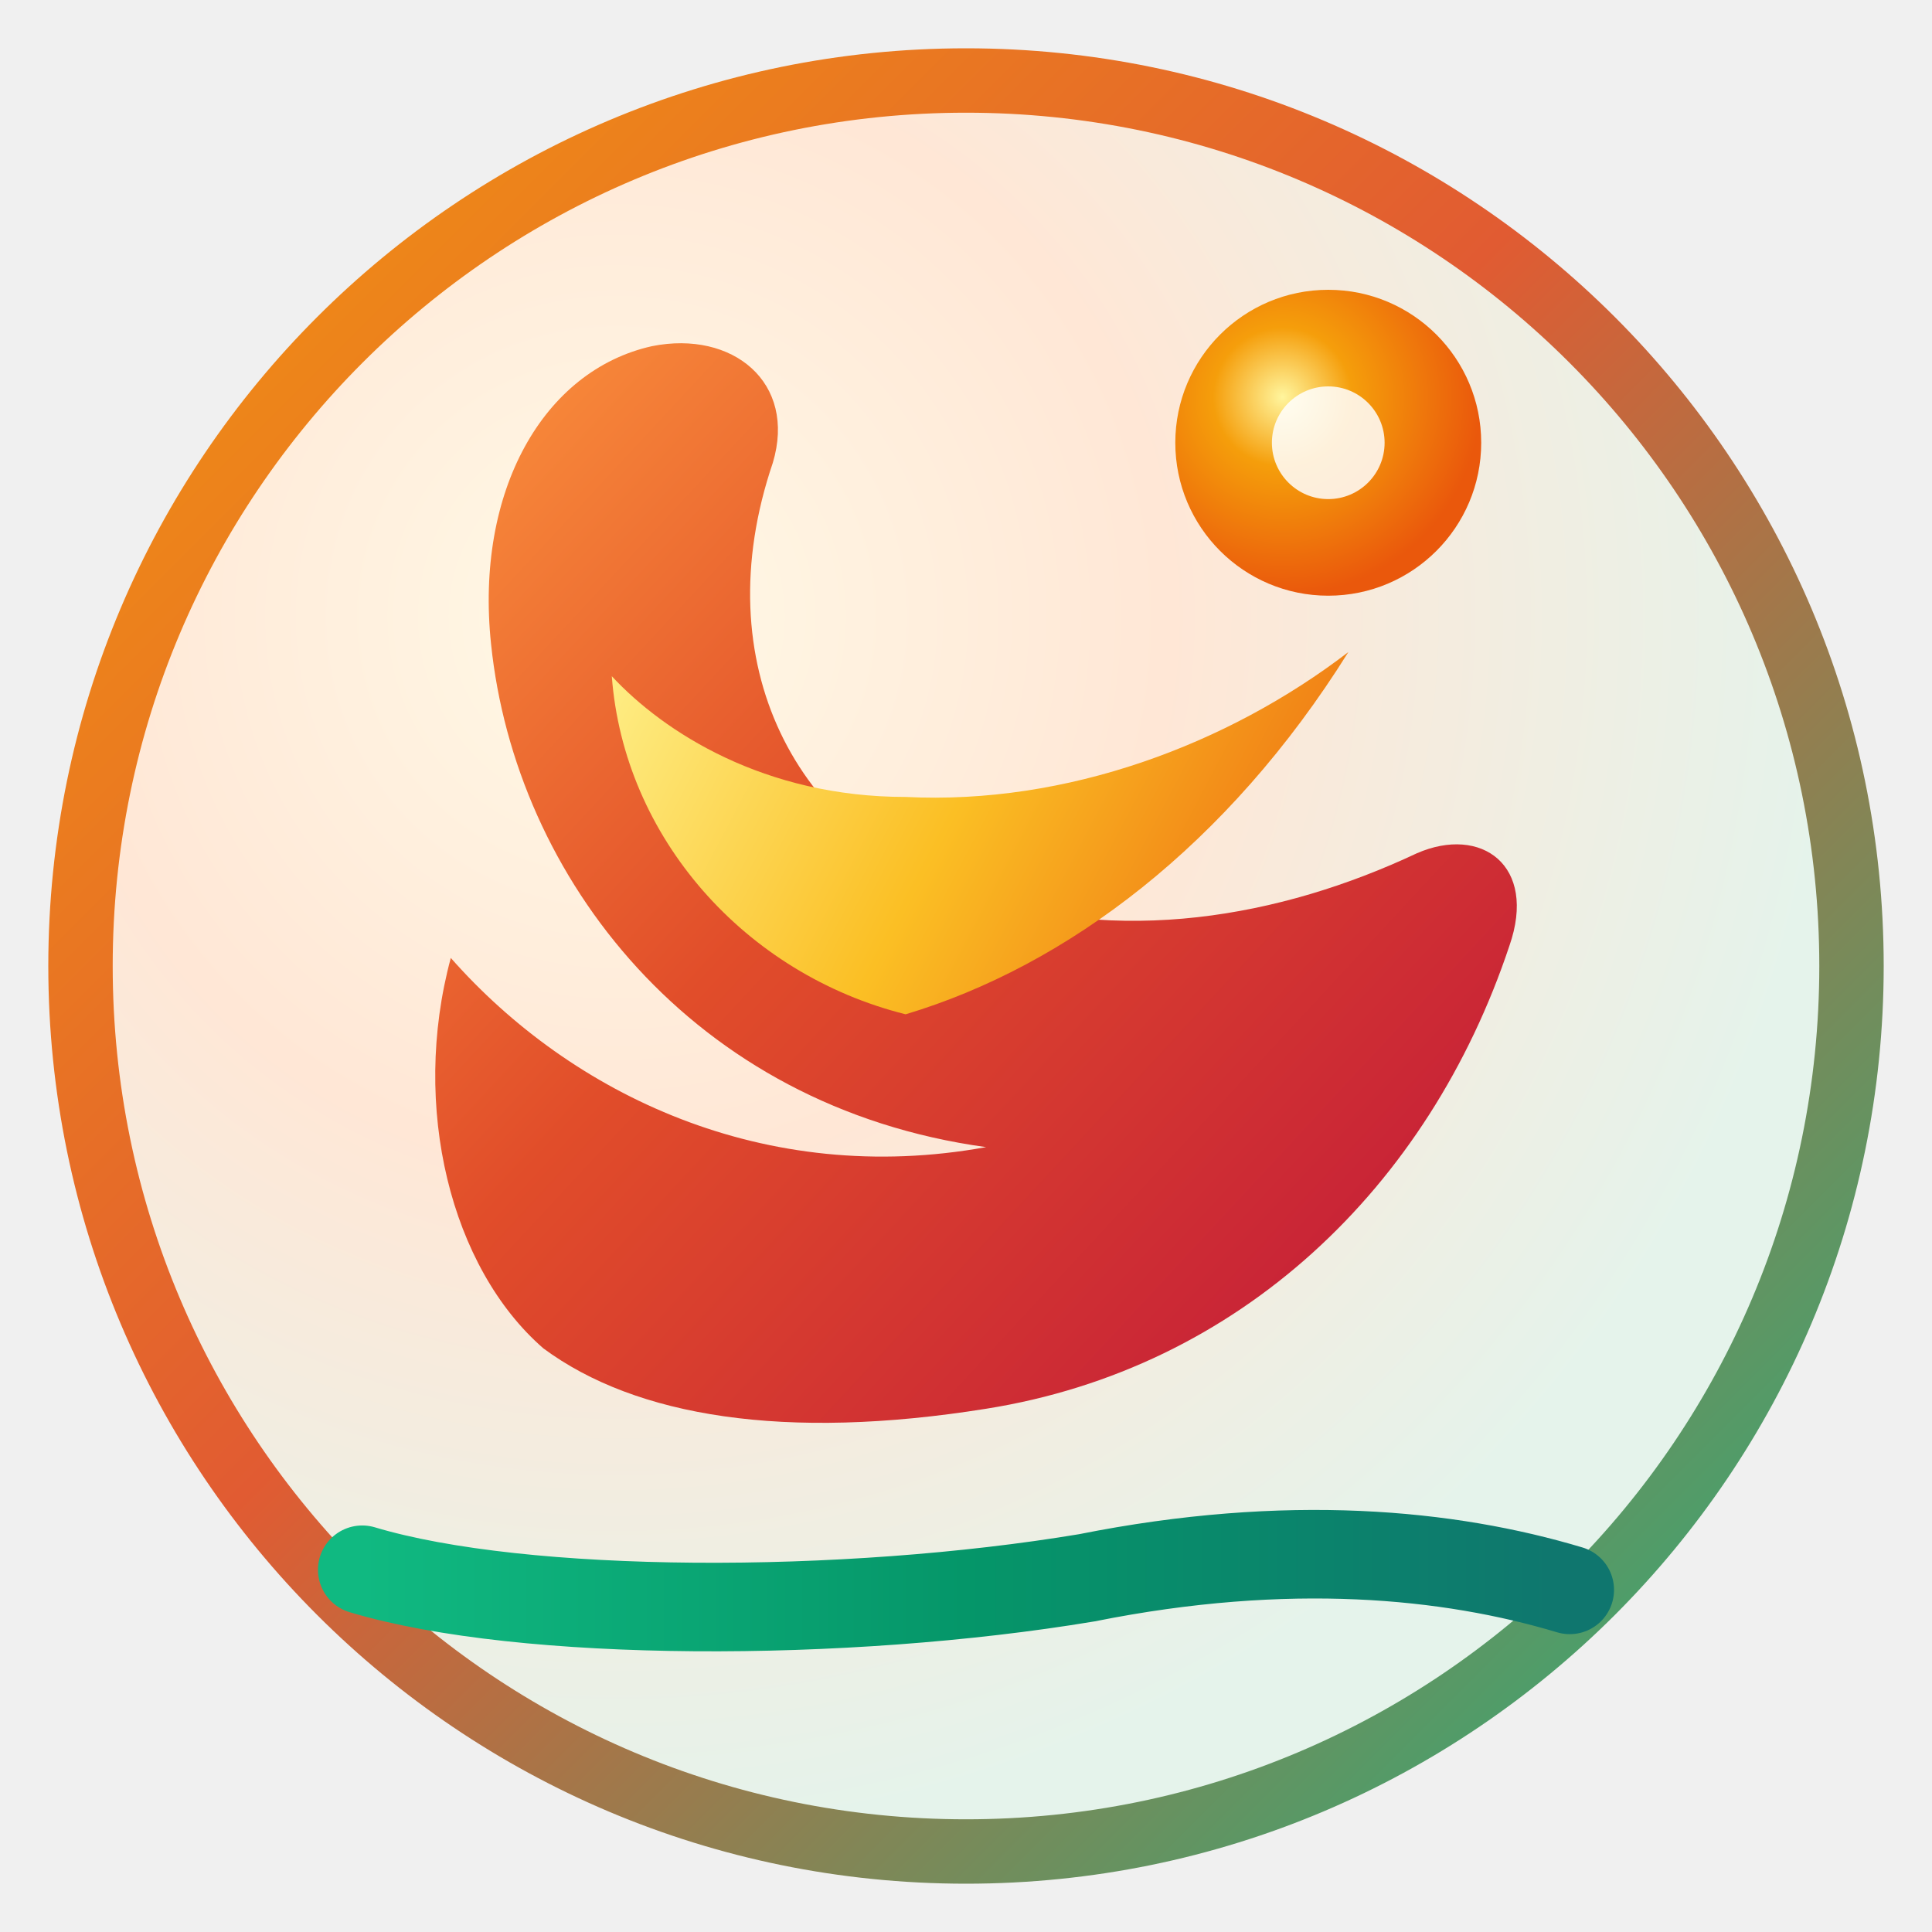
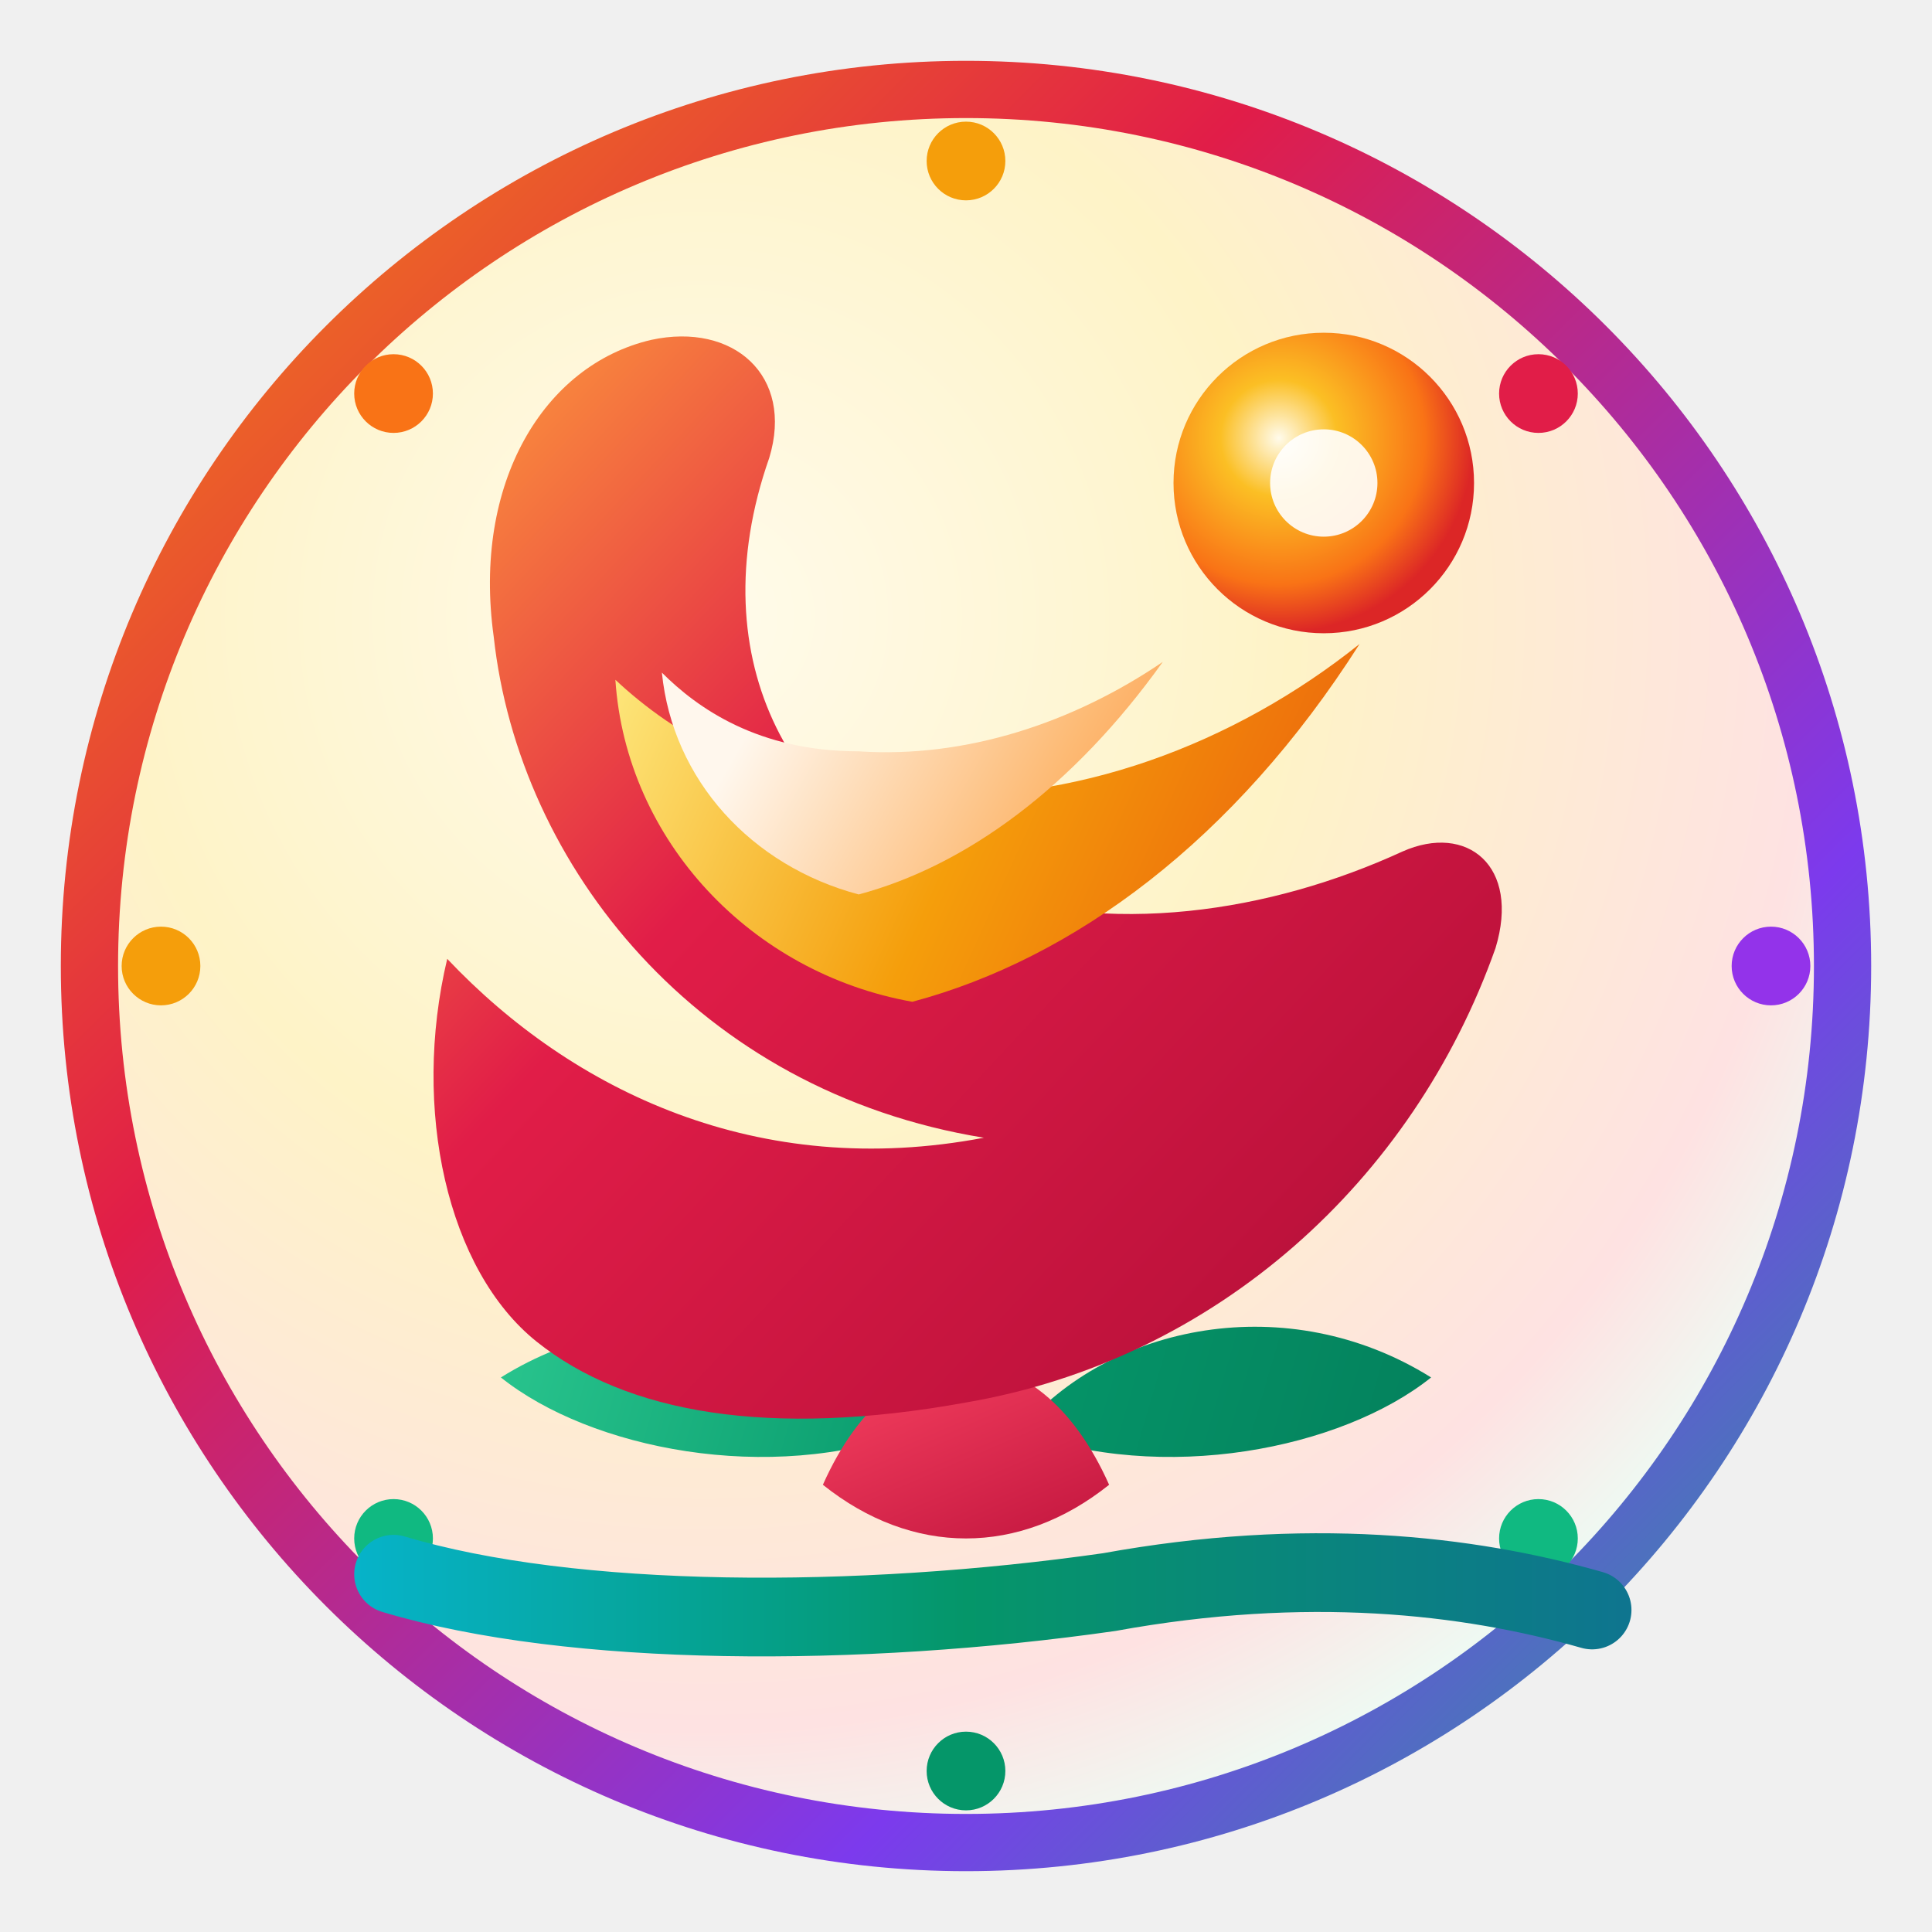
- <svg xmlns="http://www.w3.org/2000/svg" viewBox="0 0 48 48" width="48" height="48" fill="none">
+ <svg xmlns="http://www.w3.org/2000/svg" viewBox="0 0 54 54" width="54" height="54" fill="none">
  <defs>
-     <radialGradient id="haloGradFile" cx="30%" cy="30%" r="70%">
-       <stop offset="0%" stop-color="#FFF9E6" />
-       <stop offset="45%" stop-color="#FFE7D6" />
-       <stop offset="100%" stop-color="#E5F3EB" />
+     <radialGradient id="haloGradFile" cx="35%" cy="30%" r="75%">
+       <stop offset="0%" stop-color="#FFFBEB" />
+       <stop offset="45%" stop-color="#FEF3C7" />
+       <stop offset="85%" stop-color="#FEE2E2" />
+       <stop offset="100%" stop-color="#ECFDF5" />
    </radialGradient>
-     <linearGradient id="ringGradFile" x1="0" y1="0" x2="48" y2="48" gradientUnits="userSpaceOnUse">
+     <linearGradient id="ringGradFile" x1="0" y1="0" x2="54" y2="54" gradientUnits="userSpaceOnUse">
      <stop offset="0%" stop-color="#F59E0B" />
-       <stop offset="45%" stop-color="#E15B32" />
+       <stop offset="35%" stop-color="#E11D48" />
+       <stop offset="70%" stop-color="#7C3AED" />
      <stop offset="100%" stop-color="#10B981" />
    </linearGradient>
    <radialGradient id="sunGradFile" cx="35%" cy="35%" r="65%">
-       <stop offset="0%" stop-color="#FFF59D" />
-       <stop offset="35%" stop-color="#F59E0B" />
+       <stop offset="0%" stop-color="#FFFBEB" />
+       <stop offset="30%" stop-color="#FBBF24" />
+       <stop offset="75%" stop-color="#F97316" />
+       <stop offset="100%" stop-color="#DC2626" />
+     </radialGradient>
+     <linearGradient id="swanBodyGradFile" x1="12" y1="12" x2="42" y2="40" gradientUnits="userSpaceOnUse">
+       <stop offset="0%" stop-color="#FB923C" />
+       <stop offset="35%" stop-color="#E11D48" />
+       <stop offset="80%" stop-color="#BE123C" />
+       <stop offset="100%" stop-color="#881337" />
+     </linearGradient>
+     <linearGradient id="wingGrad1File" x1="16" y1="18" x2="38" y2="28" gradientUnits="userSpaceOnUse">
+       <stop offset="0%" stop-color="#FEF08A" />
+       <stop offset="50%" stop-color="#F59E0B" />
      <stop offset="100%" stop-color="#EA580C" />
-     </radialGradient>
-     <linearGradient id="swanBodyGradFile" x1="10" y1="10" x2="38" y2="36" gradientUnits="userSpaceOnUse">
-       <stop offset="0%" stop-color="#FB923C" />
-       <stop offset="40%" stop-color="#E14D2A" />
+     </linearGradient>
+     <linearGradient id="wingGrad2File" x1="20" y1="22" x2="34" y2="30" gradientUnits="userSpaceOnUse">
+       <stop offset="0%" stop-color="#FFF7ED" />
+       <stop offset="50%" stop-color="#FDBA74" />
+       <stop offset="100%" stop-color="#F97316" />
+     </linearGradient>
+     <linearGradient id="lotusLeafGradFile" x1="10" y1="36" x2="44" y2="46" gradientUnits="userSpaceOnUse">
+       <stop offset="0%" stop-color="#34D399" />
+       <stop offset="50%" stop-color="#059669" />
+       <stop offset="100%" stop-color="#047857" />
+     </linearGradient>
+     <linearGradient id="lotusCoreGradFile" x1="24" y1="30" x2="30" y2="44" gradientUnits="userSpaceOnUse">
+       <stop offset="0%" stop-color="#FDA4AF" />
+       <stop offset="50%" stop-color="#F43F5E" />
      <stop offset="100%" stop-color="#BE123C" />
    </linearGradient>
-     <linearGradient id="wingGradFile" x1="15" y1="16" x2="34" y2="26" gradientUnits="userSpaceOnUse">
-       <stop offset="0%" stop-color="#FEF08A" />
-       <stop offset="45%" stop-color="#FBBF24" />
-       <stop offset="100%" stop-color="#EA580C" />
-     </linearGradient>
-     <linearGradient id="rippleGradFile" x1="9" y1="39" x2="39" y2="39" gradientUnits="userSpaceOnUse">
-       <stop offset="0%" stop-color="#10B981" />
+     <linearGradient id="rippleGradFile" x1="8" y1="45" x2="46" y2="45" gradientUnits="userSpaceOnUse">
+       <stop offset="0%" stop-color="#06B6D4" />
      <stop offset="50%" stop-color="#059669" />
-       <stop offset="100%" stop-color="#0F766E" />
+       <stop offset="100%" stop-color="#0E7490" />
    </linearGradient>
  </defs>
-   <circle cx="24" cy="24" r="22" fill="url(#haloGradFile)" stroke="url(#ringGradFile)" stroke-width="1.6" />
-   <circle cx="33" cy="11" r="3.8" fill="url(#sunGradFile)" />
-   <circle cx="33" cy="11" r="1.4" fill="#FFFFFF" opacity="0.85" />
-   <path d="M13.5 33.5C15.8 35.2 19.5 35.8 24.5 35C30.8 34 35.5 29.5 37.5 23.5C38.2 21.5 36.8 20.5 35.2 21.2C31.8 22.8 27.8 23.5 24 22.2C19.8 20.8 17.5 16.5 19.2 11.5C19.8 9.5 18.2 8.2 16.2 8.6C13.5 9.2 11.8 12.2 12.2 16C12.8 21.8 17.2 27.5 24.5 28.5C19 29.5 14.2 27.2 11.2 23.8C10.2 27.5 11.2 31.5 13.5 33.5Z" fill="url(#swanBodyGradFile)" />
-   <path d="M22.5 25.2C26.5 24 30.5 21 33.5 16.2C30.5 18.5 26.5 20 22.5 19.8C19 19.8 16.5 18.2 15.2 16.8C15.5 20.8 18.5 24.2 22.5 25.2Z" fill="url(#wingGradFile)" />
-   <path d="M9 39C13 40.2 21 40.2 27 39.2C32 38.2 36 38.6 39 39.5" stroke="url(#rippleGradFile)" stroke-width="2.2" stroke-linecap="round" />
+   <circle cx="27" cy="27" r="24.5" fill="url(#haloGradFile)" stroke="url(#ringGradFile)" stroke-width="1.6" />
+   <circle cx="27" cy="4.5" r="1.1" fill="#F59E0B" />
+   <circle cx="43" cy="11" r="1.1" fill="#E11D48" />
+   <circle cx="49.5" cy="27" r="1.1" fill="#9333EA" />
+   <circle cx="43" cy="43" r="1.1" fill="#10B981" />
+   <circle cx="27" cy="49.5" r="1.1" fill="#059669" />
+   <circle cx="11" cy="43" r="1.1" fill="#10B981" />
+   <circle cx="4.5" cy="27" r="1.1" fill="#F59E0B" />
+   <circle cx="11" cy="11" r="1.1" fill="#F97316" />
+   <path d="M37 13.5L40 13.5M37 13.5L37 10.5M37 13.5L39.2 11.3M37 13.5L34.8 11.3" stroke="#F59E0B" stroke-width="0.8" stroke-linecap="round" opacity="0.75" />
+   <circle cx="37" cy="13.5" r="4.2" fill="url(#sunGradFile)" />
+   <circle cx="37" cy="13.5" r="1.5" fill="#FFFFFF" opacity="0.9" />
+   <path d="M14 38.5C18 36 23 37 25.5 40C21.5 41.5 16.5 40.5 14 38.5Z" fill="url(#lotusLeafGradFile)" />
+   <path d="M40 38.5C36 36 31 37 28.5 40C32.5 41.5 37.5 40.5 40 38.5Z" fill="url(#lotusLeafGradFile)" />
+   <path d="M23 41.5C25 37 29 37 31 41.5C28.5 43.5 25.5 43.5 23 41.5Z" fill="url(#lotusCoreGradFile)" />
+   <path d="M15 37.5C17.5 39.5 21.5 40.2 27 39.2C34 38 39.5 33 41.8 26.5C42.5 24.2 41 23 39.2 23.8C35.5 25.5 31 26.2 27 24.8C22.2 23.2 19.5 18.5 21.5 12.8C22.2 10.5 20.5 9 18.2 9.5C15.2 10.2 13.2 13.5 13.8 17.8C14.5 24.2 19.5 30.5 27.5 31.8C21.2 33 16 30.5 12.5 26.8C11.5 31 12.5 35.5 15 37.5Z" fill="url(#swanBodyGradFile)" />
+   <path d="M25.5 28C30 26.8 34.5 23.5 38 18C34.5 20.8 30 22.5 25.5 22.2C21.5 22.2 18.8 20.5 17.2 19C17.5 23.5 21 27.2 25.5 28Z" fill="url(#wingGrad1File)" />
+   <path d="M24 25C27 24.2 30 22 32.5 18.5C30 20.2 27 21.2 24 21C21.2 21 19.5 19.8 18.5 18.8C18.8 21.8 21 24.2 24 25Z" fill="url(#wingGrad2File)" />
+   <path d="M11 44C16 45.5 24 45.5 31 44.5C36.5 43.5 41 44 44.5 45" stroke="url(#rippleGradFile)" stroke-width="2.2" stroke-linecap="round" />
</svg>
